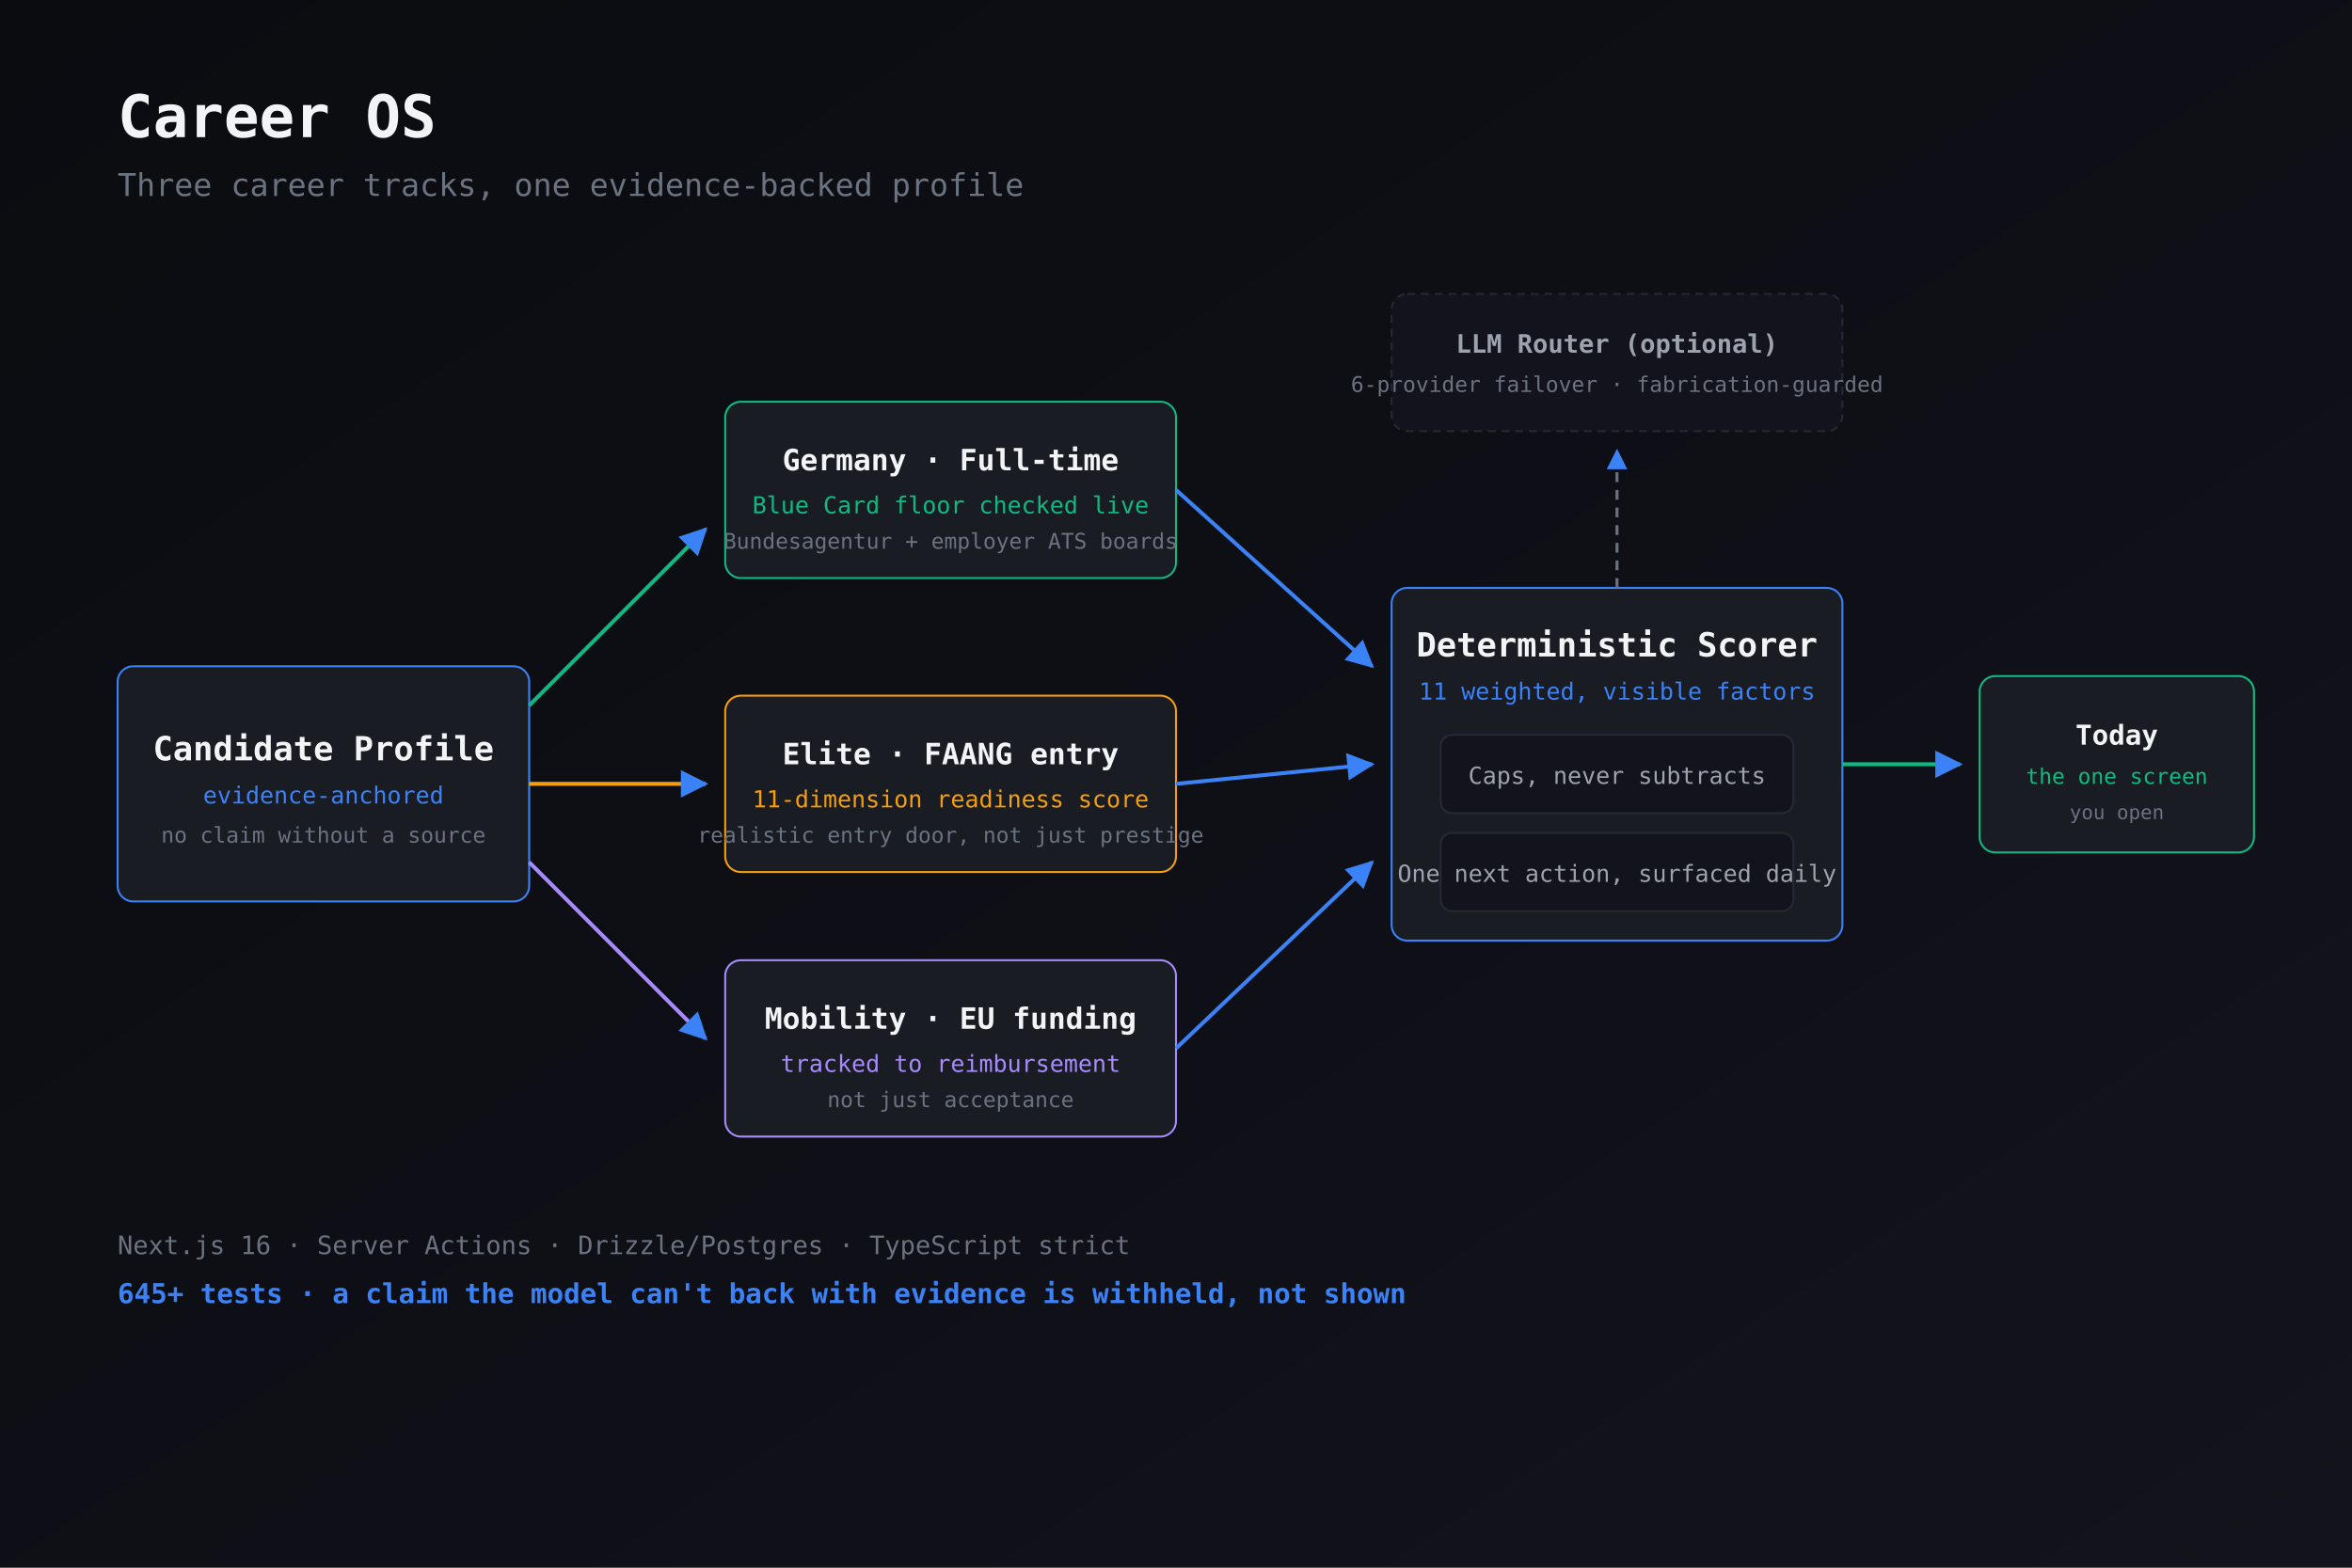
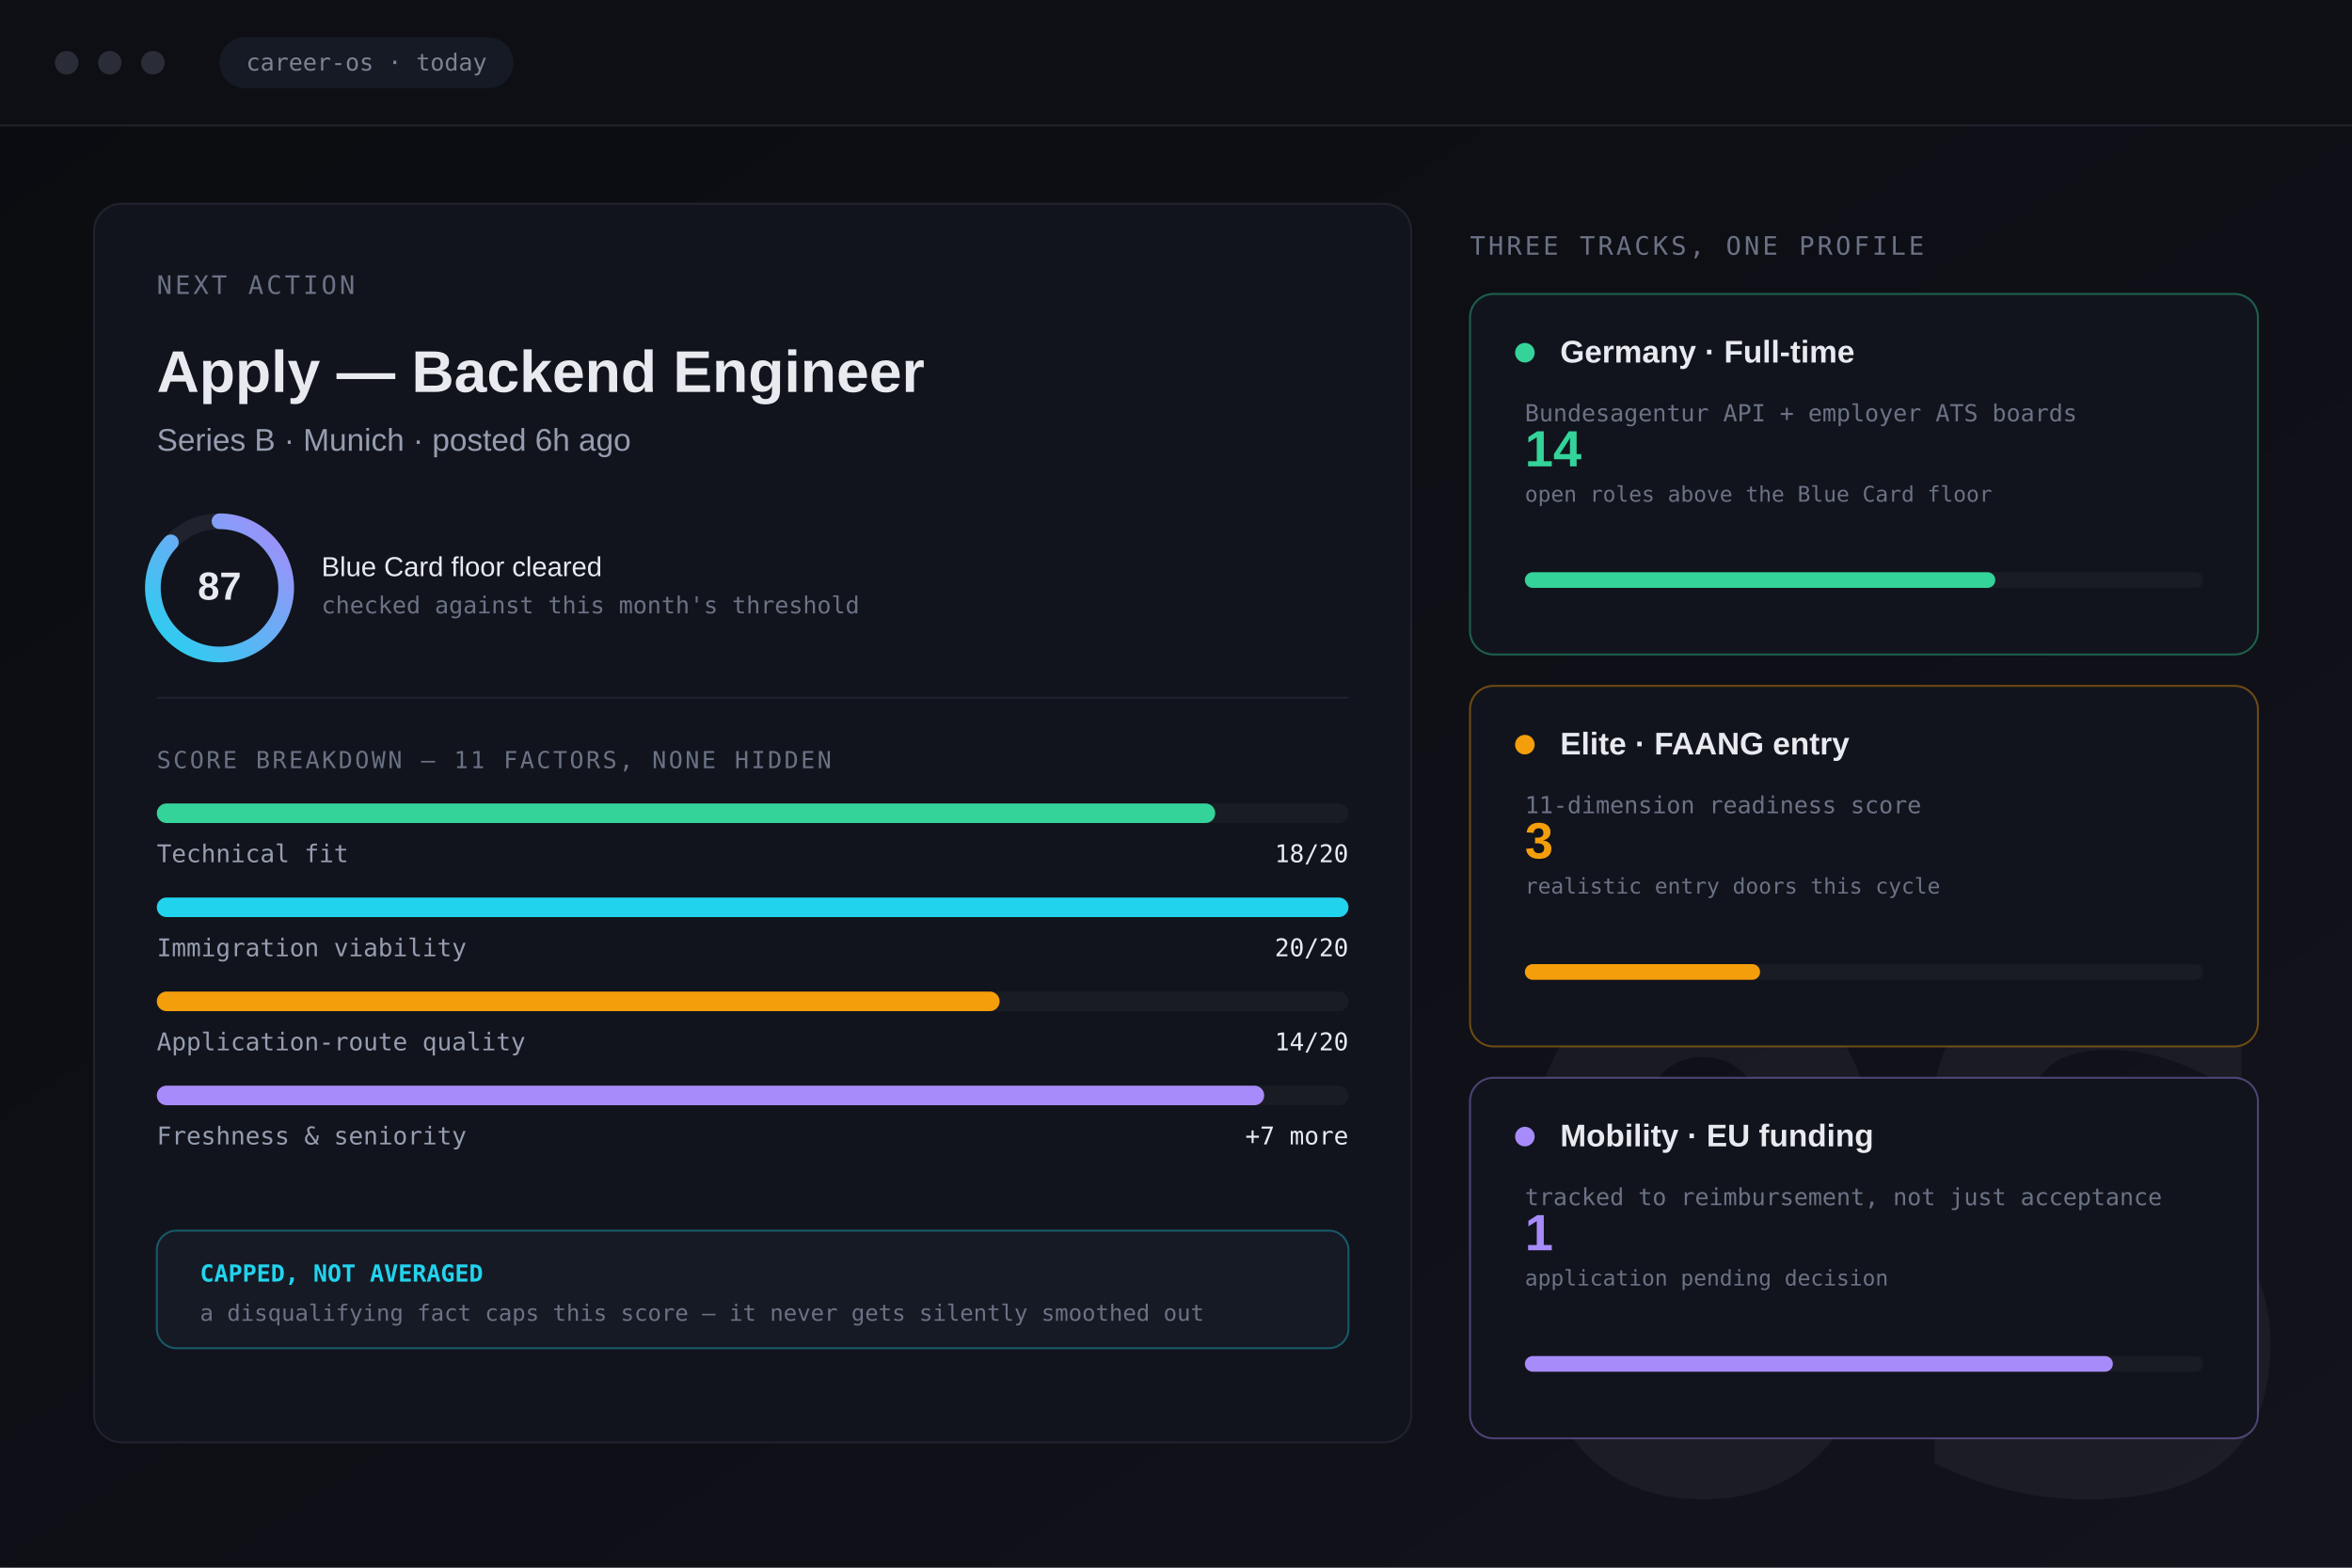
<svg xmlns="http://www.w3.org/2000/svg" viewBox="0 0 1200 800" font-family="JetBrains Mono, monospace">
  <defs>
-     <linearGradient id="bgC" x1="0" y1="0" x2="1" y2="1">
+     <linearGradient id="cosBg" x1="0" y1="0" x2="1" y2="1">
      <stop offset="0%" stop-color="#0b0c10" />
      <stop offset="100%" stop-color="#12131c" />
    </linearGradient>
-     <marker id="arrC" viewBox="0 0 10 10" refX="9" refY="5" markerWidth="7" markerHeight="7" orient="auto-start-reverse">
-       <path d="M0,0 L10,5 L0,10 z" fill="#3b82f6" />
-     </marker>
+     <linearGradient id="cosRing" x1="0" y1="0" x2="1" y2="1">
+       <stop offset="0%" stop-color="#22d3ee" />
+       <stop offset="100%" stop-color="#a78bfa" />
+     </linearGradient>
+     <clipPath id="cosClip">
+       <rect width="1200" height="800" rx="0" />
+     </clipPath>
  </defs>
-   <rect width="1200" height="800" fill="url(#bgC)" />
-   <text x="60" y="70" fill="#f3f4f6" font-size="30" font-weight="700">Career OS</text>
-   <text x="60" y="100" fill="#6b7280" font-size="16">Three career tracks, one evidence-backed profile</text>
-   <rect x="60" y="340" width="210" height="120" rx="8" fill="#1a1c23" stroke="#3b82f6" />
-   <text x="165" y="388" fill="#f3f4f6" font-size="17" text-anchor="middle" font-weight="600">Candidate Profile</text>
-   <text x="165" y="410" fill="#3b82f6" font-size="12" text-anchor="middle">evidence-anchored</text>
-   <text x="165" y="430" fill="#6b7280" font-size="11" text-anchor="middle">no claim without a source</text>
-   <line x1="270" y1="360" x2="360" y2="270" stroke="#10b981" stroke-width="2" marker-end="url(#arrC)" />
-   <line x1="270" y1="400" x2="360" y2="400" stroke="#f59e0b" stroke-width="2" marker-end="url(#arrC)" />
-   <line x1="270" y1="440" x2="360" y2="530" stroke="#a78bfa" stroke-width="2" marker-end="url(#arrC)" />
-   <rect x="370" y="205" width="230" height="90" rx="8" fill="#1a1c23" stroke="#10b981" />
-   <text x="485" y="240" fill="#f3f4f6" font-size="15" text-anchor="middle" font-weight="600">Germany · Full-time</text>
-   <text x="485" y="262" fill="#10b981" font-size="12" text-anchor="middle">Blue Card floor checked live</text>
-   <text x="485" y="280" fill="#6b7280" font-size="11" text-anchor="middle">Bundesagentur + employer ATS boards</text>
-   <rect x="370" y="355" width="230" height="90" rx="8" fill="#1a1c23" stroke="#f59e0b" />
-   <text x="485" y="390" fill="#f3f4f6" font-size="15" text-anchor="middle" font-weight="600">Elite · FAANG entry</text>
-   <text x="485" y="412" fill="#f59e0b" font-size="12" text-anchor="middle">11-dimension readiness score</text>
-   <text x="485" y="430" fill="#6b7280" font-size="11" text-anchor="middle">realistic entry door, not just prestige</text>
-   <rect x="370" y="490" width="230" height="90" rx="8" fill="#1a1c23" stroke="#a78bfa" />
-   <text x="485" y="525" fill="#f3f4f6" font-size="15" text-anchor="middle" font-weight="600">Mobility · EU funding</text>
-   <text x="485" y="547" fill="#a78bfa" font-size="12" text-anchor="middle">tracked to reimbursement</text>
-   <text x="485" y="565" fill="#6b7280" font-size="11" text-anchor="middle">not just acceptance</text>
-   <line x1="600" y1="250" x2="700" y2="340" stroke="#3b82f6" stroke-width="2" marker-end="url(#arrC)" />
-   <line x1="600" y1="400" x2="700" y2="390" stroke="#3b82f6" stroke-width="2" marker-end="url(#arrC)" />
-   <line x1="600" y1="535" x2="700" y2="440" stroke="#3b82f6" stroke-width="2" marker-end="url(#arrC)" />
-   <rect x="710" y="300" width="230" height="180" rx="8" fill="#1a1c23" stroke="#3b82f6" />
-   <text x="825" y="335" fill="#f3f4f6" font-size="17" text-anchor="middle" font-weight="600">Deterministic Scorer</text>
-   <text x="825" y="357" fill="#3b82f6" font-size="12" text-anchor="middle">11 weighted, visible factors</text>
-   <rect x="735" y="375" width="180" height="40" rx="6" fill="#12131c" stroke="#262833" />
-   <text x="825" y="400" fill="#9ca3af" font-size="12" text-anchor="middle">Caps, never subtracts</text>
-   <rect x="735" y="425" width="180" height="40" rx="6" fill="#12131c" stroke="#262833" />
-   <text x="825" y="450" fill="#9ca3af" font-size="12" text-anchor="middle">One next action, surfaced daily</text>
-   <line x1="940" y1="390" x2="1000" y2="390" stroke="#10b981" stroke-width="2" marker-end="url(#arrC)" />
-   <rect x="1010" y="345" width="140" height="90" rx="8" fill="#1a1c23" stroke="#10b981" />
-   <text x="1080" y="380" fill="#f3f4f6" font-size="14" text-anchor="middle" font-weight="600">Today</text>
-   <text x="1080" y="400" fill="#10b981" font-size="11" text-anchor="middle">the one screen</text>
-   <text x="1080" y="418" fill="#6b7280" font-size="10" text-anchor="middle">you open</text>
-   <line x1="825" y1="300" x2="825" y2="230" stroke="#6b7280" stroke-width="1.5" stroke-dasharray="5,4" marker-end="url(#arrC)" />
-   <rect x="710" y="150" width="230" height="70" rx="8" fill="#12131c" stroke="#262833" stroke-dasharray="4,3" />
-   <text x="825" y="180" fill="#9ca3af" font-size="13" text-anchor="middle" font-weight="600">LLM Router (optional)</text>
-   <text x="825" y="200" fill="#6b7280" font-size="11" text-anchor="middle">6-provider failover · fabrication-guarded</text>
-   <text x="60" y="640" fill="#6b7280" font-size="13">Next.js 16 · Server Actions · Drizzle/Postgres · TypeScript strict</text>
-   <text x="60" y="665" fill="#3b82f6" font-size="14" font-weight="600">645+ tests · a claim the model can't back with evidence is withheld, not shown</text>
+   <g clip-path="url(#cosClip)">
+     <rect width="1200" height="800" fill="url(#cosBg)" />
+     <rect x="0" y="0" width="1200" height="64" fill="#0d0f15" />
+     <line x1="0" y1="64" x2="1200" y2="64" stroke="#20232e" stroke-width="1" />
+     <circle cx="34" cy="32" r="6" fill="#2a2d38" />
+     <circle cx="56" cy="32" r="6" fill="#2a2d38" />
+     <circle cx="78" cy="32" r="6" fill="#2a2d38" />
+     <rect x="112" y="19" width="150" height="26" rx="13" fill="#161a24" />
+     <text x="187" y="36" fill="#7b8394" font-size="12" text-anchor="middle">career-os · today</text>
+     <text x="1180" y="760" fill="#ffffff" opacity="0.045" font-size="360" font-weight="700" text-anchor="end" letter-spacing="-14">OS</text>
+     <rect x="48" y="104" width="672" height="632" rx="14" fill="#11141c" stroke="#20232e" />
+     <text x="80" y="150" fill="#6b7285" font-size="13" letter-spacing="1.5">NEXT ACTION</text>
+     <text x="80" y="200" fill="#e8eaf0" font-size="30" font-weight="700" font-family="Arial, sans-serif">Apply — Backend Engineer</text>
+     <text x="80" y="230" fill="#969db0" font-size="16" font-family="Arial, sans-serif">Series B · Munich · posted 6h ago</text>
+     <circle cx="112" cy="300" r="34" fill="none" stroke="#20232e" stroke-width="8" />
+     <circle cx="112" cy="300" r="34" fill="none" stroke="url(#cosRing)" stroke-width="8" stroke-linecap="round" stroke-dasharray="213.6" stroke-dashoffset="27.8" transform="rotate(-90 112 300)" />
+     <text x="112" y="306" fill="#e8eaf0" font-size="20" font-weight="700" text-anchor="middle" font-family="Arial, sans-serif">87</text>
+     <text x="164" y="294" fill="#e8eaf0" font-size="14" font-family="Arial, sans-serif">Blue Card floor cleared</text>
+     <text x="164" y="313" fill="#6b7285" font-size="12">checked against this month's threshold</text>
+     <line x1="80" y1="356" x2="688" y2="356" stroke="#20232e" />
+     <text x="80" y="392" fill="#6b7285" font-size="12" letter-spacing="1.2">SCORE BREAKDOWN — 11 FACTORS, NONE HIDDEN</text>
+     <g font-size="12.5" fill="#969db0">
+       <rect x="80" y="410" width="608" height="10" rx="5" fill="#1a1c23" />
+       <rect x="80" y="410" width="540" height="10" rx="5" fill="#34d399" />
+       <text x="80" y="440">Technical fit</text>
+       <text x="688" y="440" text-anchor="end" fill="#e8eaf0">18/20</text>
+       <rect x="80" y="458" width="608" height="10" rx="5" fill="#1a1c23" />
+       <rect x="80" y="458" width="608" height="10" rx="5" fill="#22d3ee" />
+       <text x="80" y="488">Immigration viability</text>
+       <text x="688" y="488" text-anchor="end" fill="#e8eaf0">20/20</text>
+       <rect x="80" y="506" width="608" height="10" rx="5" fill="#1a1c23" />
+       <rect x="80" y="506" width="430" height="10" rx="5" fill="#f59e0b" />
+       <text x="80" y="536">Application-route quality</text>
+       <text x="688" y="536" text-anchor="end" fill="#e8eaf0">14/20</text>
+       <rect x="80" y="554" width="608" height="10" rx="5" fill="#1a1c23" />
+       <rect x="80" y="554" width="565" height="10" rx="5" fill="#a78bfa" />
+       <text x="80" y="584">Freshness &amp; seniority</text>
+       <text x="688" y="584" text-anchor="end" fill="#e8eaf0">+7 more</text>
+     </g>
+     <rect x="80" y="628" width="608" height="60" rx="10" fill="#161a24" stroke="#22d3ee" stroke-opacity="0.35" />
+     <text x="102" y="654" fill="#22d3ee" font-size="12" font-weight="600">CAPPED, NOT AVERAGED</text>
+     <text x="102" y="674" fill="#6b7285" font-size="11.5">a disqualifying fact caps this score — it never gets silently smoothed out</text>
+     <text x="750" y="130" fill="#6b7285" font-size="13" letter-spacing="1.5">THREE TRACKS, ONE PROFILE</text>
+     <rect x="750" y="150" width="402" height="184" rx="12" fill="#11141c" stroke="#34d399" stroke-opacity="0.4" />
+     <circle cx="778" cy="180" r="5" fill="#34d399" />
+     <text x="796" y="185" fill="#e8eaf0" font-size="16" font-weight="700" font-family="Arial, sans-serif">Germany · Full-time</text>
+     <text x="778" y="215" fill="#6b7285" font-size="12">Bundesagentur API + employer ATS boards</text>
+     <text x="778" y="238" fill="#34d399" font-size="26" font-weight="700" font-family="Arial, sans-serif">14</text>
+     <text x="778" y="256" fill="#6b7285" font-size="11">open roles above the Blue Card floor</text>
+     <rect x="778" y="292" width="346" height="8" rx="4" fill="#1a1c23" />
+     <rect x="778" y="292" width="240" height="8" rx="4" fill="#34d399" />
+     <rect x="750" y="350" width="402" height="184" rx="12" fill="#11141c" stroke="#f59e0b" stroke-opacity="0.4" />
+     <circle cx="778" cy="380" r="5" fill="#f59e0b" />
+     <text x="796" y="385" fill="#e8eaf0" font-size="16" font-weight="700" font-family="Arial, sans-serif">Elite · FAANG entry</text>
+     <text x="778" y="415" fill="#6b7285" font-size="12">11-dimension readiness score</text>
+     <text x="778" y="438" fill="#f59e0b" font-size="26" font-weight="700" font-family="Arial, sans-serif">3</text>
+     <text x="778" y="456" fill="#6b7285" font-size="11">realistic entry doors this cycle</text>
+     <rect x="778" y="492" width="346" height="8" rx="4" fill="#1a1c23" />
+     <rect x="778" y="492" width="120" height="8" rx="4" fill="#f59e0b" />
+     <rect x="750" y="550" width="402" height="184" rx="12" fill="#11141c" stroke="#a78bfa" stroke-opacity="0.4" />
+     <circle cx="778" cy="580" r="5" fill="#a78bfa" />
+     <text x="796" y="585" fill="#e8eaf0" font-size="16" font-weight="700" font-family="Arial, sans-serif">Mobility · EU funding</text>
+     <text x="778" y="615" fill="#6b7285" font-size="12">tracked to reimbursement, not just acceptance</text>
+     <text x="778" y="638" fill="#a78bfa" font-size="26" font-weight="700" font-family="Arial, sans-serif">1</text>
+     <text x="778" y="656" fill="#6b7285" font-size="11">application pending decision</text>
+     <rect x="778" y="692" width="346" height="8" rx="4" fill="#1a1c23" />
+     <rect x="778" y="692" width="300" height="8" rx="4" fill="#a78bfa" />
+   </g>
</svg>
